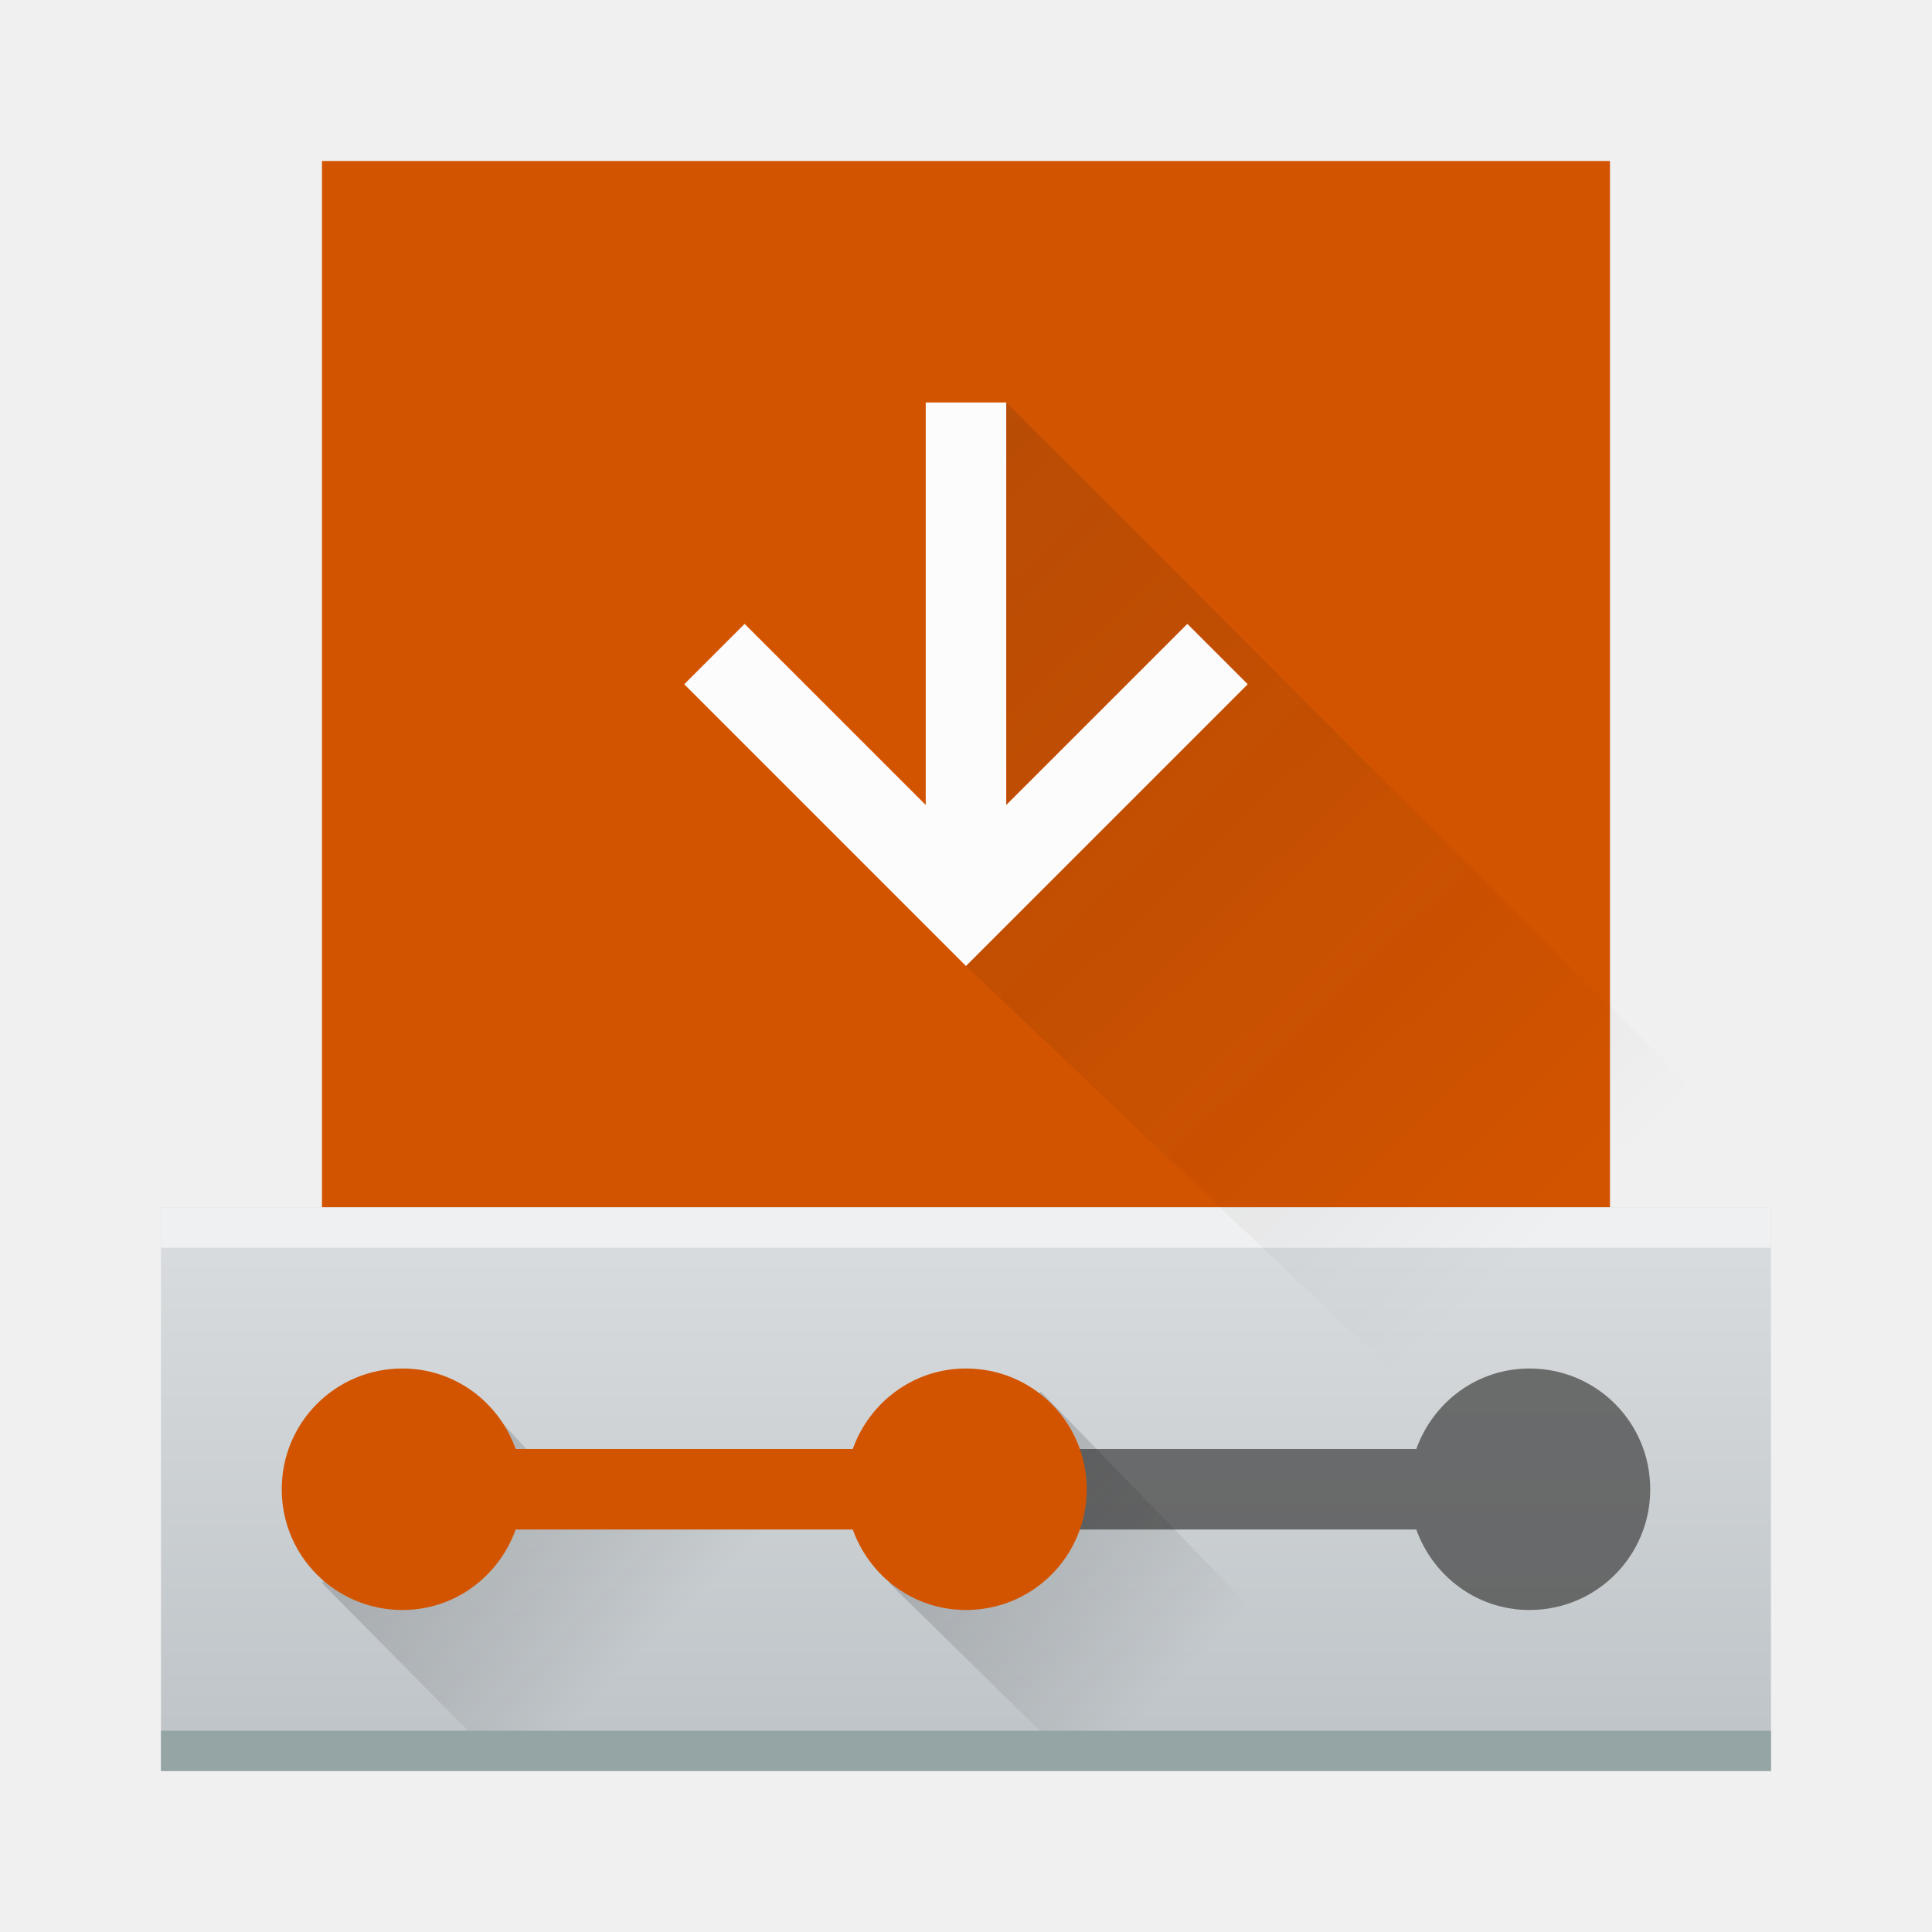
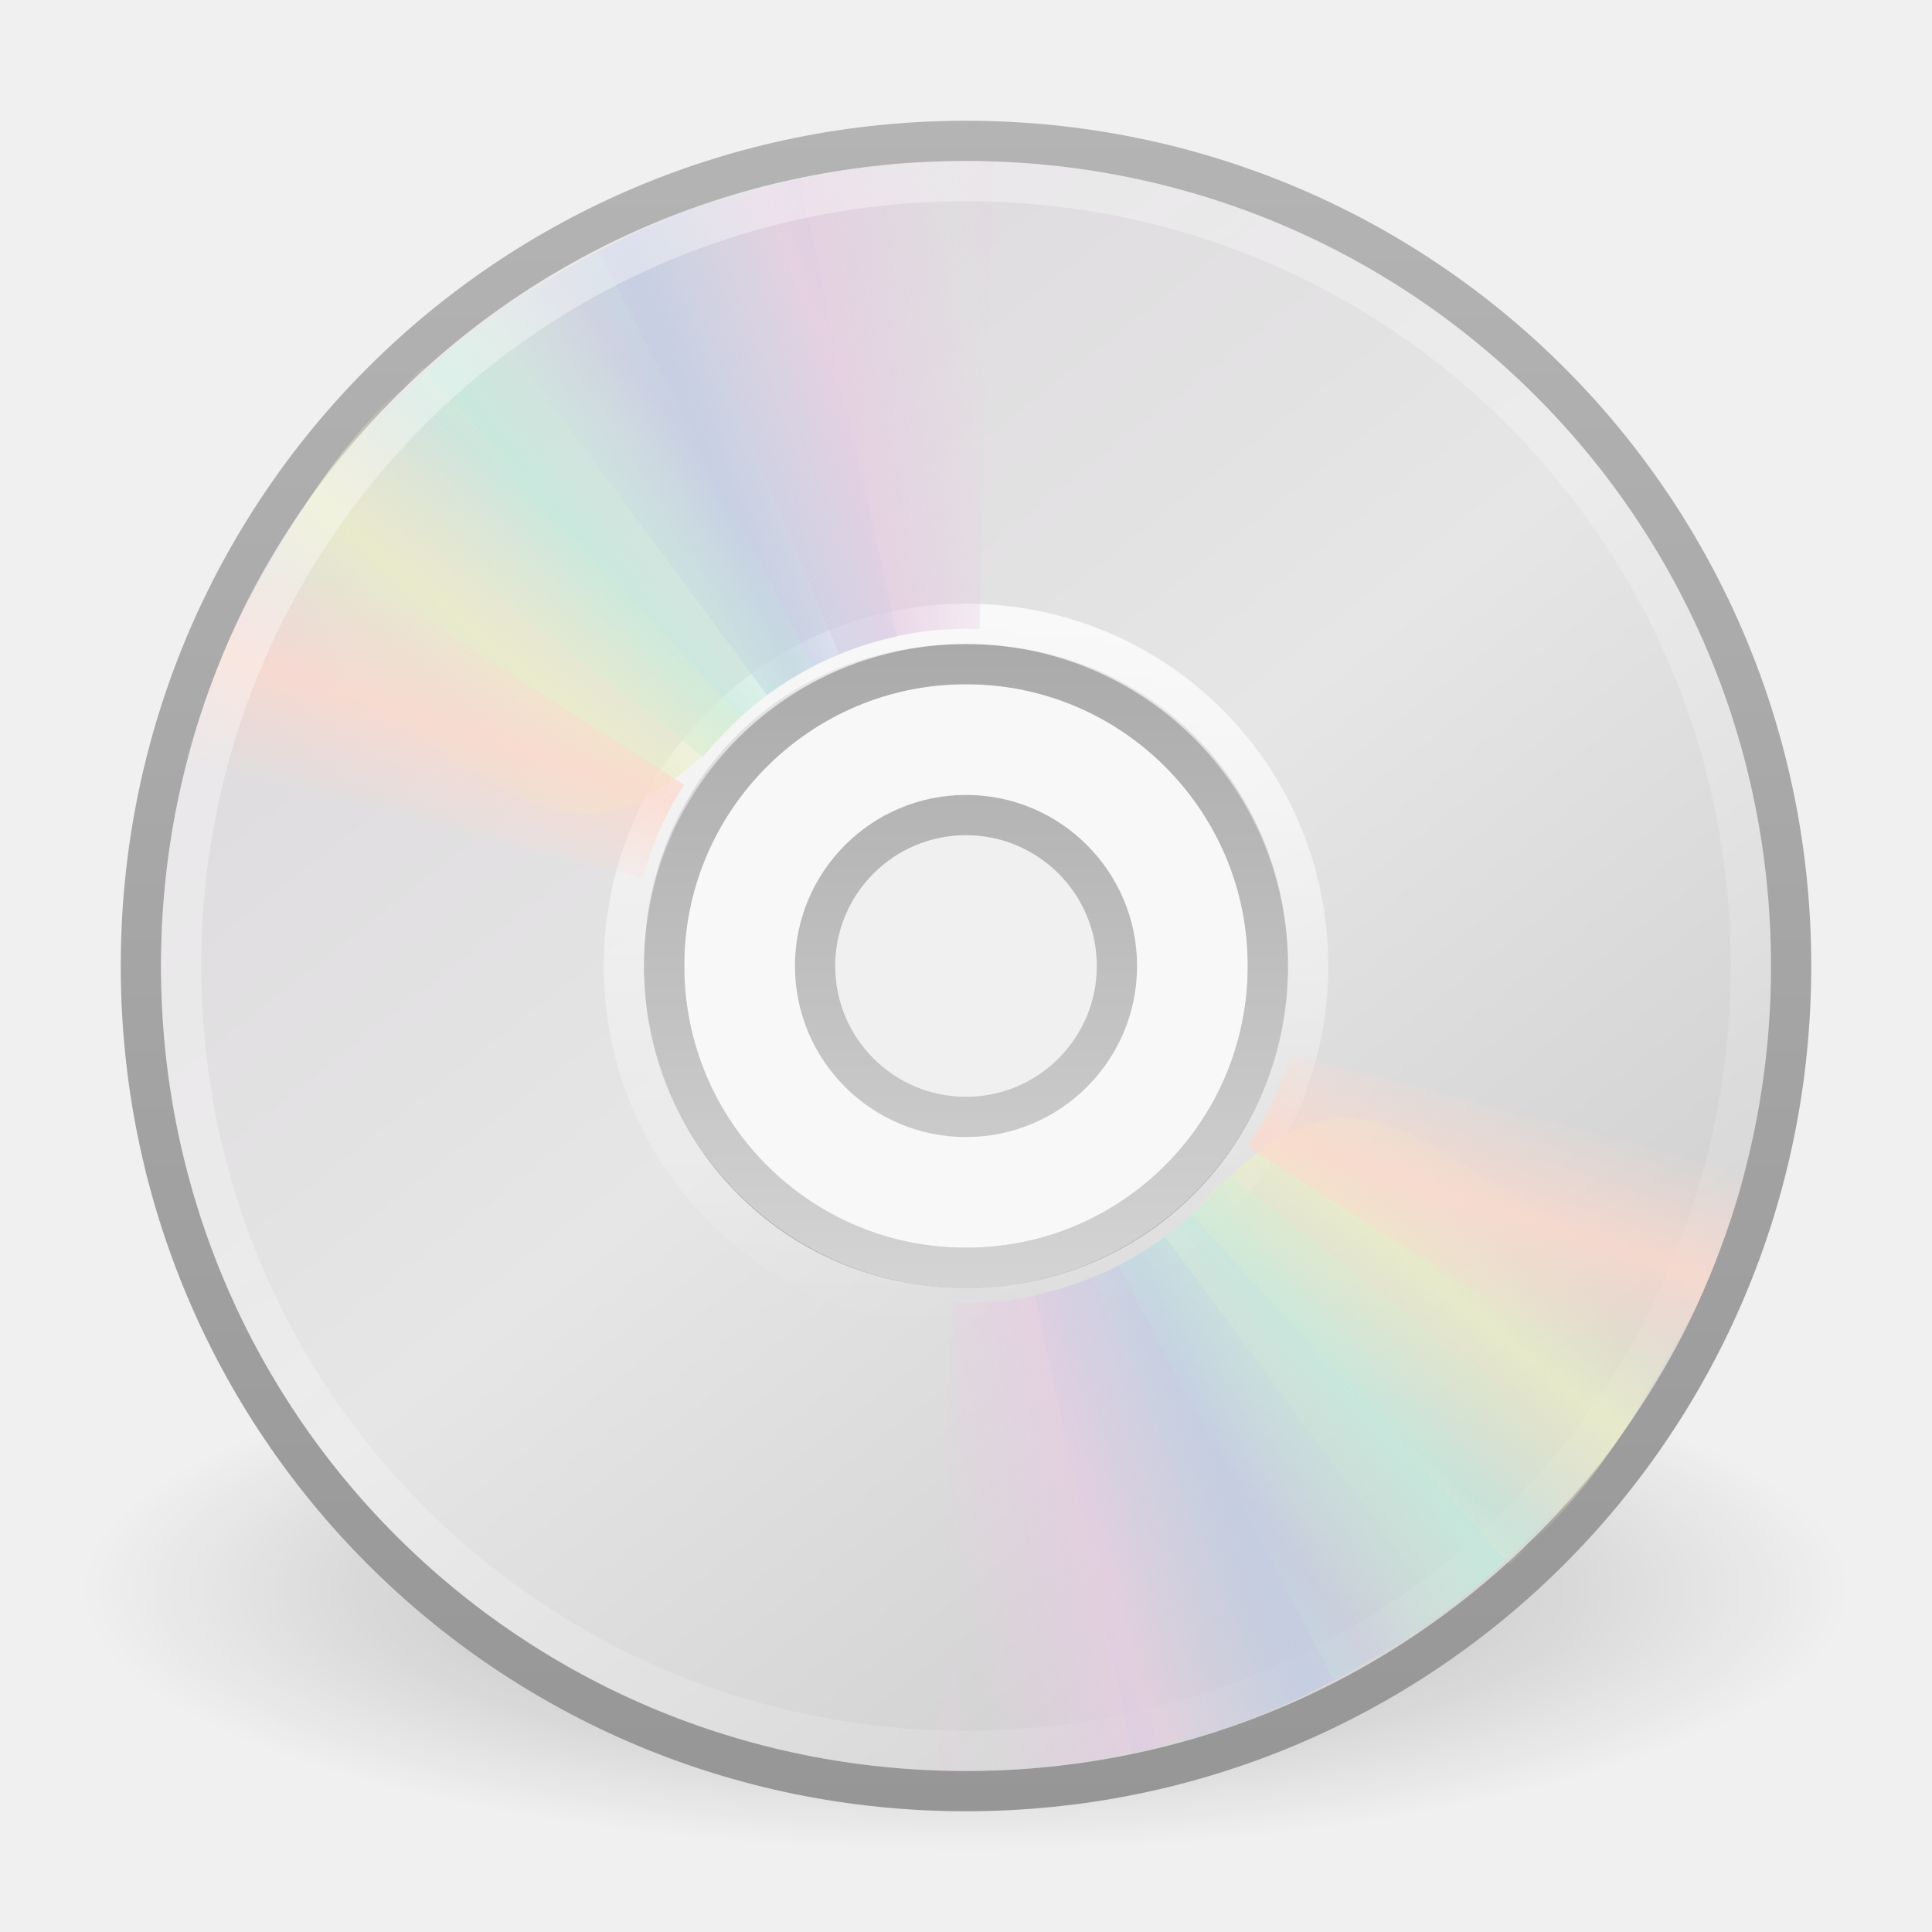
- <svg xmlns="http://www.w3.org/2000/svg" xmlns:xlink="http://www.w3.org/1999/xlink" width="48" height="48" id="svg5453" version="1.1">
-   <defs id="defs5455">
-     <linearGradient id="linearGradient5623">
-       <stop id="stop5625" offset="0" style="stop-color:#d35400;stop-opacity:1;" />
-       <stop style="stop-color:#d35400;stop-opacity:1;" offset="1" id="stop5627" />
+ <svg xmlns="http://www.w3.org/2000/svg" xmlns:xlink="http://www.w3.org/1999/xlink" version="1.0" width="48" height="48" id="svg3367">
+   <defs id="defs3369">
+     <linearGradient id="linearGradient23419">
+       <stop id="stop23421" style="stop-color:#000000;stop-opacity:1" offset="0" />
+       <stop id="stop23423" style="stop-color:#000000;stop-opacity:0" offset="1" />
    </linearGradient>
-     <linearGradient id="linearGradient3819">
-       <stop style="stop-color:#eff0f1;stop-opacity:1;" offset="0" id="stop3821" />
-       <stop style="stop-color:#bdc3c7;stop-opacity:1;" offset="1" id="stop3823" />
+     <linearGradient id="linearGradient3772">
+       <stop id="stop3774" style="stop-color:#b4b4b4;stop-opacity:1" offset="0" />
+       <stop id="stop3776" style="stop-color:#969696;stop-opacity:1" offset="1" />
    </linearGradient>
-     <linearGradient xlink:href="#linearGradient3819" id="linearGradient3825" x1="24" y1="20" x2="24" y2="44" gradientUnits="userSpaceOnUse" gradientTransform="translate(384.5714,499.798)" />
-     <linearGradient xlink:href="#linearGradient4227" id="linearGradient3843" x1="10" y1="36" x2="15" y2="41" gradientUnits="userSpaceOnUse" gradientTransform="translate(384.5714,500.798)" />
-     <linearGradient xlink:href="#linearGradient4227" id="linearGradient3847" gradientUnits="userSpaceOnUse" x1="9.905" y1="36" x2="14.905" y2="41" gradientTransform="translate(398.6667,500.798)" />
-     <linearGradient xlink:href="#linearGradient5623" id="linearGradient3948" x1="25.065" y1="33.844" x2="25" y2="10" gradientUnits="userSpaceOnUse" gradientTransform="matrix(1,0,0,1.083333,384.5714,492.9647)" />
-     <linearGradient xlink:href="#linearGradient4227" id="linearGradient3080" gradientUnits="userSpaceOnUse" gradientTransform="matrix(1.37931,0,0,1.37931,384.8128,499.0393)" x1="8.525" y1="7.8" x2="25.2" y2="25.2" />
-     <linearGradient id="linearGradient4227">
-       <stop id="stop4229" offset="0" style="stop-color:#292c2f;stop-opacity:1" />
-       <stop id="stop4231" offset="1" style="stop-color:#000000;stop-opacity:0;" />
+     <linearGradient x1="12.274" y1="32.416" x2="35.391" y2="14.203" id="linearGradient3263" gradientUnits="userSpaceOnUse">
+       <stop id="stop3265" style="stop-color:#dedbde;stop-opacity:1" offset="0" />
+       <stop id="stop3267" style="stop-color:#e6e6e6;stop-opacity:1" offset="0.5" />
+       <stop id="stop3269" style="stop-color:#d2d2d2;stop-opacity:1" offset="1" />
    </linearGradient>
+     <linearGradient id="linearGradient3428">
+       <stop id="stop3430" style="stop-color:#aaaaaa;stop-opacity:1" offset="0" />
+       <stop id="stop3432" style="stop-color:#d4d4d4;stop-opacity:1" offset="1" />
+     </linearGradient>
+     <linearGradient x1="10.609" y1="17.886" x2="9.73" y2="20.613" id="linearGradient3354" xlink:href="#linearGradient3519" gradientUnits="userSpaceOnUse" spreadMethod="reflect" />
+     <linearGradient x1="12.372" y1="16.188" x2="14.609" y2="13.462" id="linearGradient3352" xlink:href="#linearGradient3511" gradientUnits="userSpaceOnUse" spreadMethod="reflect" />
+     <linearGradient x1="14.085" y1="13.046" x2="16.994" y2="10.732" id="linearGradient3350" xlink:href="#linearGradient3503" gradientUnits="userSpaceOnUse" spreadMethod="reflect" />
+     <linearGradient x1="17.495" y1="11.2" x2="21.047" y2="9.796" id="linearGradient3348" xlink:href="#linearGradient3495" gradientUnits="userSpaceOnUse" spreadMethod="reflect" />
+     <linearGradient x1="20.58" y1="10.775" x2="24.274" y2="9.862" id="linearGradient3346" xlink:href="#linearGradient3487" gradientUnits="userSpaceOnUse" spreadMethod="reflect" />
+     <linearGradient id="linearGradient6036">
+       <stop id="stop6038" style="stop-color:#ffffff;stop-opacity:1" offset="0" />
+       <stop id="stop6040" style="stop-color:#ffffff;stop-opacity:0" offset="1" />
+     </linearGradient>
+     <linearGradient id="linearGradient3519">
+       <stop id="stop3521" style="stop-color:#fcd9cd;stop-opacity:1" offset="0" />
+       <stop id="stop3523" style="stop-color:#fcd9cd;stop-opacity:0" offset="1" />
+     </linearGradient>
+     <linearGradient x1="10.609" y1="17.886" x2="9.73" y2="20.613" id="linearGradient3319" xlink:href="#linearGradient3519" gradientUnits="userSpaceOnUse" spreadMethod="reflect" />
+     <linearGradient id="linearGradient3511">
+       <stop id="stop3513" style="stop-color:#ebeec7;stop-opacity:1" offset="0" />
+       <stop id="stop3515" style="stop-color:#ebeec7;stop-opacity:0" offset="1" />
+     </linearGradient>
+     <linearGradient x1="12.372" y1="16.188" x2="14.609" y2="13.462" id="linearGradient3317" xlink:href="#linearGradient3511" gradientUnits="userSpaceOnUse" spreadMethod="reflect" />
+     <linearGradient id="linearGradient3503">
+       <stop id="stop3505" style="stop-color:#c4ebdd;stop-opacity:1" offset="0" />
+       <stop id="stop3507" style="stop-color:#c4ebdd;stop-opacity:0" offset="1" />
+     </linearGradient>
+     <linearGradient x1="14.085" y1="13.046" x2="16.994" y2="10.732" id="linearGradient3315" xlink:href="#linearGradient3503" gradientUnits="userSpaceOnUse" spreadMethod="reflect" />
+     <linearGradient id="linearGradient3495">
+       <stop id="stop3497" style="stop-color:#c1cbe4;stop-opacity:1" offset="0" />
+       <stop id="stop3499" style="stop-color:#c1cbe4;stop-opacity:0" offset="1" />
+     </linearGradient>
+     <linearGradient x1="17.495" y1="11.2" x2="21.047" y2="9.796" id="linearGradient3313" xlink:href="#linearGradient3495" gradientUnits="userSpaceOnUse" spreadMethod="reflect" />
+     <linearGradient id="linearGradient3487">
+       <stop id="stop3489" style="stop-color:#e6cde2;stop-opacity:1" offset="0" />
+       <stop id="stop3491" style="stop-color:#e6cde2;stop-opacity:0" offset="1" />
+     </linearGradient>
+     <linearGradient x1="20.58" y1="10.775" x2="24.274" y2="9.862" id="linearGradient3311" xlink:href="#linearGradient3487" gradientUnits="userSpaceOnUse" spreadMethod="reflect" />
+     <linearGradient xlink:href="#linearGradient6036" id="linearGradient2453" gradientUnits="userSpaceOnUse" gradientTransform="matrix(0.9849664,0,0,0.9849663,1.902206e-2,-0.6241532)" x1="10.502" y1="3.61" x2="48.799" y2="54.698" />
+     <linearGradient xlink:href="#linearGradient6036" id="linearGradient2462" gradientUnits="userSpaceOnUse" gradientTransform="matrix(0.4293444,0,0,0.4293442,13.54675,13.26639)" x1="18.776" y1="4.038" x2="18.203" y2="45.962" />
+     <linearGradient xlink:href="#linearGradient3428" id="linearGradient2465" gradientUnits="userSpaceOnUse" gradientTransform="matrix(0.9375,0,0,0.9375,1.5,1.5)" x1="21.448" y1="15.5" x2="21.448" y2="32.509" />
+     <linearGradient xlink:href="#linearGradient3263" id="linearGradient2470" gradientUnits="userSpaceOnUse" gradientTransform="matrix(0,1.171439,-1.171439,0,51.06024,-4.11454)" x1="12.274" y1="32.416" x2="35.391" y2="14.203" />
+     <linearGradient xlink:href="#linearGradient3772" id="linearGradient2472" gradientUnits="userSpaceOnUse" gradientTransform="translate(50.26506,0)" x1="-21.916" y1="3" x2="-21.916" y2="45.033" />
+     <radialGradient xlink:href="#linearGradient23419" id="radialGradient2475" gradientUnits="userSpaceOnUse" gradientTransform="matrix(0.9722718,0,0,0.2872354,1.312499,27.54052)" cx="23.335" cy="41.636" fx="23.335" fy="41.636" r="22.627" />
  </defs>
-   <g id="layer1" transform="translate(-384.5714,-499.798)">
-     <rect style="fill:url(#linearGradient3948);fill-opacity:1;stroke:none" id="rect3936" width="32" height="26" x="392.571" y="503.798" ry="0" />
-     <path style="opacity:0.2;fill:#232629;fill-opacity:1;stroke:none" d="m 408.571,533.798 c -1.662,0 -3,1.338 -3,3 0,1.662 1.338,3 3,3 1.305,0 2.398,-0.841 2.812,-2 l 8.375,0 c 0.414,1.159 1.507,2 2.812,2 1.662,0 3,-1.338 3,-3 0,-1.662 -1.338,-3 -3,-3 -1.305,0 -2.398,0.841 -2.812,2 l -8.375,0 c -0.414,-1.159 -1.507,-2 -2.812,-2 z" id="path3911" />
-     <path style="fill:url(#linearGradient3825);fill-opacity:1;stroke:none" d="m 388.571,529.798 -10e-6,14 40,0 10e-6,-14 z" id="rect3804" />
-     <path id="path3829" d="m 411.384,537.798 8.375,0 c 0.414,1.159 1.507,2 2.812,2 1.662,0 3,-1.338 3,-3 0,-1.662 -1.338,-3 -3,-3 -1.305,0 -2.398,0.841 -2.812,2 l -8.375,0 c 0.188,1 0.188,1 0,2 z" style="opacity:0.779;fill:#4d4d4d;fill-opacity:1;stroke:none" />
-     <path id="path3845" d="m 406.667,539.131 4.762,4.667 8.143,0 -9.143,-9.429 z" style="opacity:0.2;fill:url(#linearGradient3847);fill-opacity:1.0;stroke:none" />
-     <path style="opacity:0.2;fill:url(#linearGradient3843);fill-opacity:1.0;stroke:none" d="m 392.571,539.131 4.619,4.667 13.381,0 -4.867,-6.936 -7.133,-0.068 -2.238,-2.425 z" id="path3835" />
-     <path style="fill:#d35400;fill-opacity:1;stroke:none" d="m 394.571,533.798 c -1.662,0 -3,1.338 -3,3 0,1.662 1.338,3 3,3 1.305,0 2.398,-0.841 2.812,-2 l 8.375,0 c 0.414,1.159 1.507,2 2.812,2 1.662,0 3,-1.338 3,-3 0,-1.662 -1.338,-3 -3,-3 -1.305,0 -2.398,0.841 -2.812,2 l -8.375,0 c -0.414,-1.159 -1.507,-2 -2.812,-2 z" id="rect3812" />
-     <rect ry="0" y="542.798" x="388.571" height="1" width="40" id="rect3827" style="fill:#95a5a6;fill-opacity:1;stroke:none" />
-     <rect style="fill:#eff0f1;fill-opacity:1;stroke:none" id="rect3855" width="40" height="1" x="388.571" y="529.798" ry="0" />
-     <path style="opacity:0.2;fill:url(#linearGradient3080);fill-opacity:1;fill-rule:evenodd;stroke:none" d="m 409.571,513.798 0,1 -1,9 20,19 0,0 0,0 -10e-6,-1 10e-6,-13 -19,-19 z" id="path4184" />
-     <path style="color:#000000;font-style:normal;font-variant:normal;font-weight:normal;font-stretch:normal;font-size:medium;line-height:normal;font-family:sans-serif;text-indent:0;text-align:start;text-decoration:none;text-decoration-line:none;text-decoration-style:solid;text-decoration-color:#000000;letter-spacing:normal;word-spacing:normal;text-transform:none;direction:ltr;block-progression:tb;writing-mode:lr-tb;baseline-shift:baseline;text-anchor:start;white-space:normal;clip-rule:nonzero;display:inline;overflow:visible;visibility:visible;opacity:1;isolation:auto;mix-blend-mode:normal;color-interpolation:sRGB;color-interpolation-filters:linearRGB;solid-color:#000000;solid-opacity:1;fill:#fcfcfc;fill-opacity:1;fill-rule:nonzero;stroke:none;stroke-width:2;stroke-linecap:butt;stroke-linejoin:miter;stroke-miterlimit:4;stroke-dasharray:none;stroke-dashoffset:0;stroke-opacity:1;color-rendering:auto;image-rendering:auto;shape-rendering:auto;text-rendering:auto;enable-background:accumulate" d="m 407.571,509.798 0,10 -4.5,-4.5 -1.5,1.5 7,7 7,-7 -1.5,-1.5 -4.5,4.5 0,-10 -2,0 z" id="path3938" />
+   <path style="opacity:0.3;fill:url(#radialGradient2475);fill-opacity:1;fill-rule:evenodd;stroke:none;stroke-width:2;marker:none;visibility:visible;display:inline;overflow:visible" id="path23417" d="M 46,39.5 C 46.001,43.09 36.151,46 24,46 C 11.849,46 1.999,43.09 2,39.5 C 1.999,35.91 11.849,33 24,33 C 36.151,33 46.001,35.91 46,39.5 L 46,39.5 z" />
+   <path style="fill:url(#linearGradient2470);fill-rule:nonzero;stroke:url(#linearGradient2472);stroke-width:1;stroke-miterlimit:4;stroke-opacity:1" id="path2781" d="M 44.5,24 C 44.5,12.637 35.363,3.5 24,3.5 C 12.637,3.5 3.5,12.637 3.5,24 C 3.5,35.363 12.637,44.5 24,44.5 C 35.363,44.5 44.5,35.363 44.5,24 z M 31.5,24 C 31.5,28.128 28.211,31.5 24,31.5 C 19.707,31.5 16.5,28.045 16.5,24 C 16.5,19.873 19.541,16.5 24,16.5 C 28.459,16.5 31.5,19.954 31.5,24 z" />
+   <path style="opacity:0.5;fill:#ffffff;fill-opacity:1;fill-rule:nonzero;stroke:none;stroke-width:1;marker:none;visibility:visible;display:inline;overflow:visible;enable-background:accumulate" id="path2474" d="M 24,16 C 19.584,16 16,19.584 16,24 C 16,28.416 19.584,32 24,32 C 28.416,32 32,28.416 32,24 C 32,19.584 28.416,16 24,16 z M 24,20 C 26.208,20 28,21.792 28,24 C 28,26.208 26.208,28 24,28 C 21.792,28 20,26.208 20,24 C 20,21.792 21.792,20 24,20 z" />
+   <path style="fill:none;stroke:url(#linearGradient2465);stroke-width:1;stroke-linecap:butt;stroke-linejoin:round;marker:none;stroke-miterlimit:4;stroke-dasharray:none;stroke-dashoffset:0;stroke-opacity:1;visibility:visible;display:inline;overflow:visible;enable-background:accumulate" id="path3418" d="M 24,16.5 C 19.86,16.5 16.5,19.86 16.5,24 C 16.5,28.14 19.86,31.5 24,31.5 C 28.14,31.5 31.5,28.14 31.5,24 C 31.5,19.86 28.14,16.5 24,16.5 z M 24,20.25 C 26.07,20.25 27.75,21.93 27.75,24 C 27.75,26.07 26.07,27.75 24,27.75 C 21.93,27.75 20.25,26.07 20.25,24 C 20.25,21.93 21.93,20.25 24,20.25 z" />
+   <path style="opacity:0.8;fill:none;stroke:url(#linearGradient2462);stroke-width:1;stroke-miterlimit:4;stroke-opacity:1" id="path3281" d="M 24,15.5 C 19.289,15.5 15.5,19.289 15.5,24 C 15.5,28.711 19.289,32.5 24,32.5 C 28.711,32.5 32.5,28.711 32.5,24 C 32.5,19.289 28.711,15.5 24,15.5 L 24,15.5 L 24,15.5 L 24,15.5 z" />
+   <g id="g3527">
+     <path style="opacity:0.8;fill:url(#linearGradient3346);fill-opacity:1;fill-rule:nonzero;stroke:none" id="path3296" transform="matrix(0.9996011,2.824295e-2,-2.824295e-2,0.9996011,0.6924114,-0.6708346)" d="M 15.857,5.731 L 20.625,16.344 C 21.66,15.885 22.795,15.625 24,15.625 C 24.032,15.625 24.062,15.625 24.094,15.625 L 24.108,4.005 C 21.166,3.934 18.565,4.662 15.857,5.731 L 15.857,5.731 z" />
+     <path style="opacity:0.8;fill:url(#linearGradient3348);fill-opacity:1;fill-rule:nonzero;stroke:none" id="path3308" d="M 12.121,7.906 L 19.052,17.266 C 19.966,16.596 21.018,16.099 22.195,15.841 C 22.226,15.834 22.255,15.827 22.287,15.821 L 19.857,4.426 C 16.968,4.988 14.538,6.282 12.121,7.906 L 12.121,7.906 z" />
+     <path style="opacity:0.8;fill:url(#linearGradient3350);fill-opacity:1;fill-rule:nonzero;stroke:none" id="path3310" d="M 8.252,11.647 L 17.466,18.802 C 18.175,17.919 19.063,17.166 20.133,16.612 C 20.161,16.598 20.187,16.584 20.216,16.569 L 14.866,6.251 C 12.221,7.541 10.166,9.452 8.252,11.647 z" />
+     <path style="opacity:0.8;fill:url(#linearGradient3352);fill-opacity:1;fill-rule:nonzero;stroke:none" id="path3312" d="M 5.633,16.074 C 12.808,18.316 13.483,23.105 18.41,17.828 L 10.5,9.132 C 8.279,11.063 6.913,13.459 5.633,16.074 z" />
+     <path style="opacity:0.8;fill:url(#linearGradient3354);fill-opacity:1;fill-rule:nonzero;stroke:none" id="path3314" d="M 7.155,13.193 C 5.972,14.945 5.248,16.83 4.63,18.837 L 15.969,21.812 C 16.184,21.049 16.487,20.298 16.938,19.594 C 16.955,19.567 16.982,19.527 17,19.5 L 7.155,13.193 z" />
+   </g>
+   <path style="opacity:0.4;fill:none;stroke:url(#linearGradient2453);stroke-width:1;stroke-miterlimit:4;stroke-opacity:1" id="path3272" d="M 24,4.5 C 13.191,4.5 4.5,13.191 4.5,24 C 4.5,34.809 13.191,43.5 24,43.5 C 34.809,43.5 43.5,34.809 43.5,24 C 43.5,13.191 34.809,4.5 24,4.5 L 24,4.5 L 24,4.5 z" />
+   <g id="g3297" transform="matrix(-1,0,0,-1,48,47.99083)">
+     <path style="opacity:0.8;fill:url(#linearGradient3311);fill-opacity:1;fill-rule:nonzero;stroke:none" id="path3299" transform="matrix(0.9996011,2.824295e-2,-2.824295e-2,0.9996011,0.6924114,-0.6708346)" d="M 15.857,5.731 L 20.625,16.344 C 21.66,15.885 22.795,15.625 24,15.625 C 24.032,15.625 24.062,15.625 24.094,15.625 L 24.108,4.005 C 21.166,3.934 18.565,4.662 15.857,5.731 L 15.857,5.731 z" />
+     <path style="opacity:0.8;fill:url(#linearGradient3313);fill-opacity:1;fill-rule:nonzero;stroke:none" id="path3301" d="M 12.121,7.906 L 19.052,17.266 C 19.966,16.596 21.018,16.099 22.195,15.841 C 22.226,15.834 22.255,15.827 22.287,15.821 L 19.857,4.426 C 16.968,4.988 14.538,6.282 12.121,7.906 L 12.121,7.906 z" />
+     <path style="opacity:0.8;fill:url(#linearGradient3315);fill-opacity:1;fill-rule:nonzero;stroke:none" id="path3303" d="M 8.252,11.647 L 17.466,18.802 C 18.175,17.919 19.063,17.166 20.133,16.612 C 20.161,16.598 20.187,16.584 20.216,16.569 L 14.866,6.251 C 12.221,7.541 10.166,9.452 8.252,11.647 z" />
+     <path style="opacity:0.8;fill:url(#linearGradient3317);fill-opacity:1;fill-rule:nonzero;stroke:none" id="path3305" d="M 5.633,16.074 C 12.808,18.316 13.483,23.105 18.41,17.828 L 10.5,9.132 C 8.279,11.063 6.913,13.459 5.633,16.074 z" />
+     <path style="opacity:0.8;fill:url(#linearGradient3319);fill-opacity:1;fill-rule:nonzero;stroke:none" id="path3307" d="M 7.155,13.193 C 5.972,14.945 5.248,16.83 4.63,18.837 L 15.969,21.812 C 16.184,21.049 16.487,20.298 16.938,19.594 C 16.955,19.567 16.982,19.527 17,19.5 L 7.155,13.193 z" />
  </g>
</svg>
